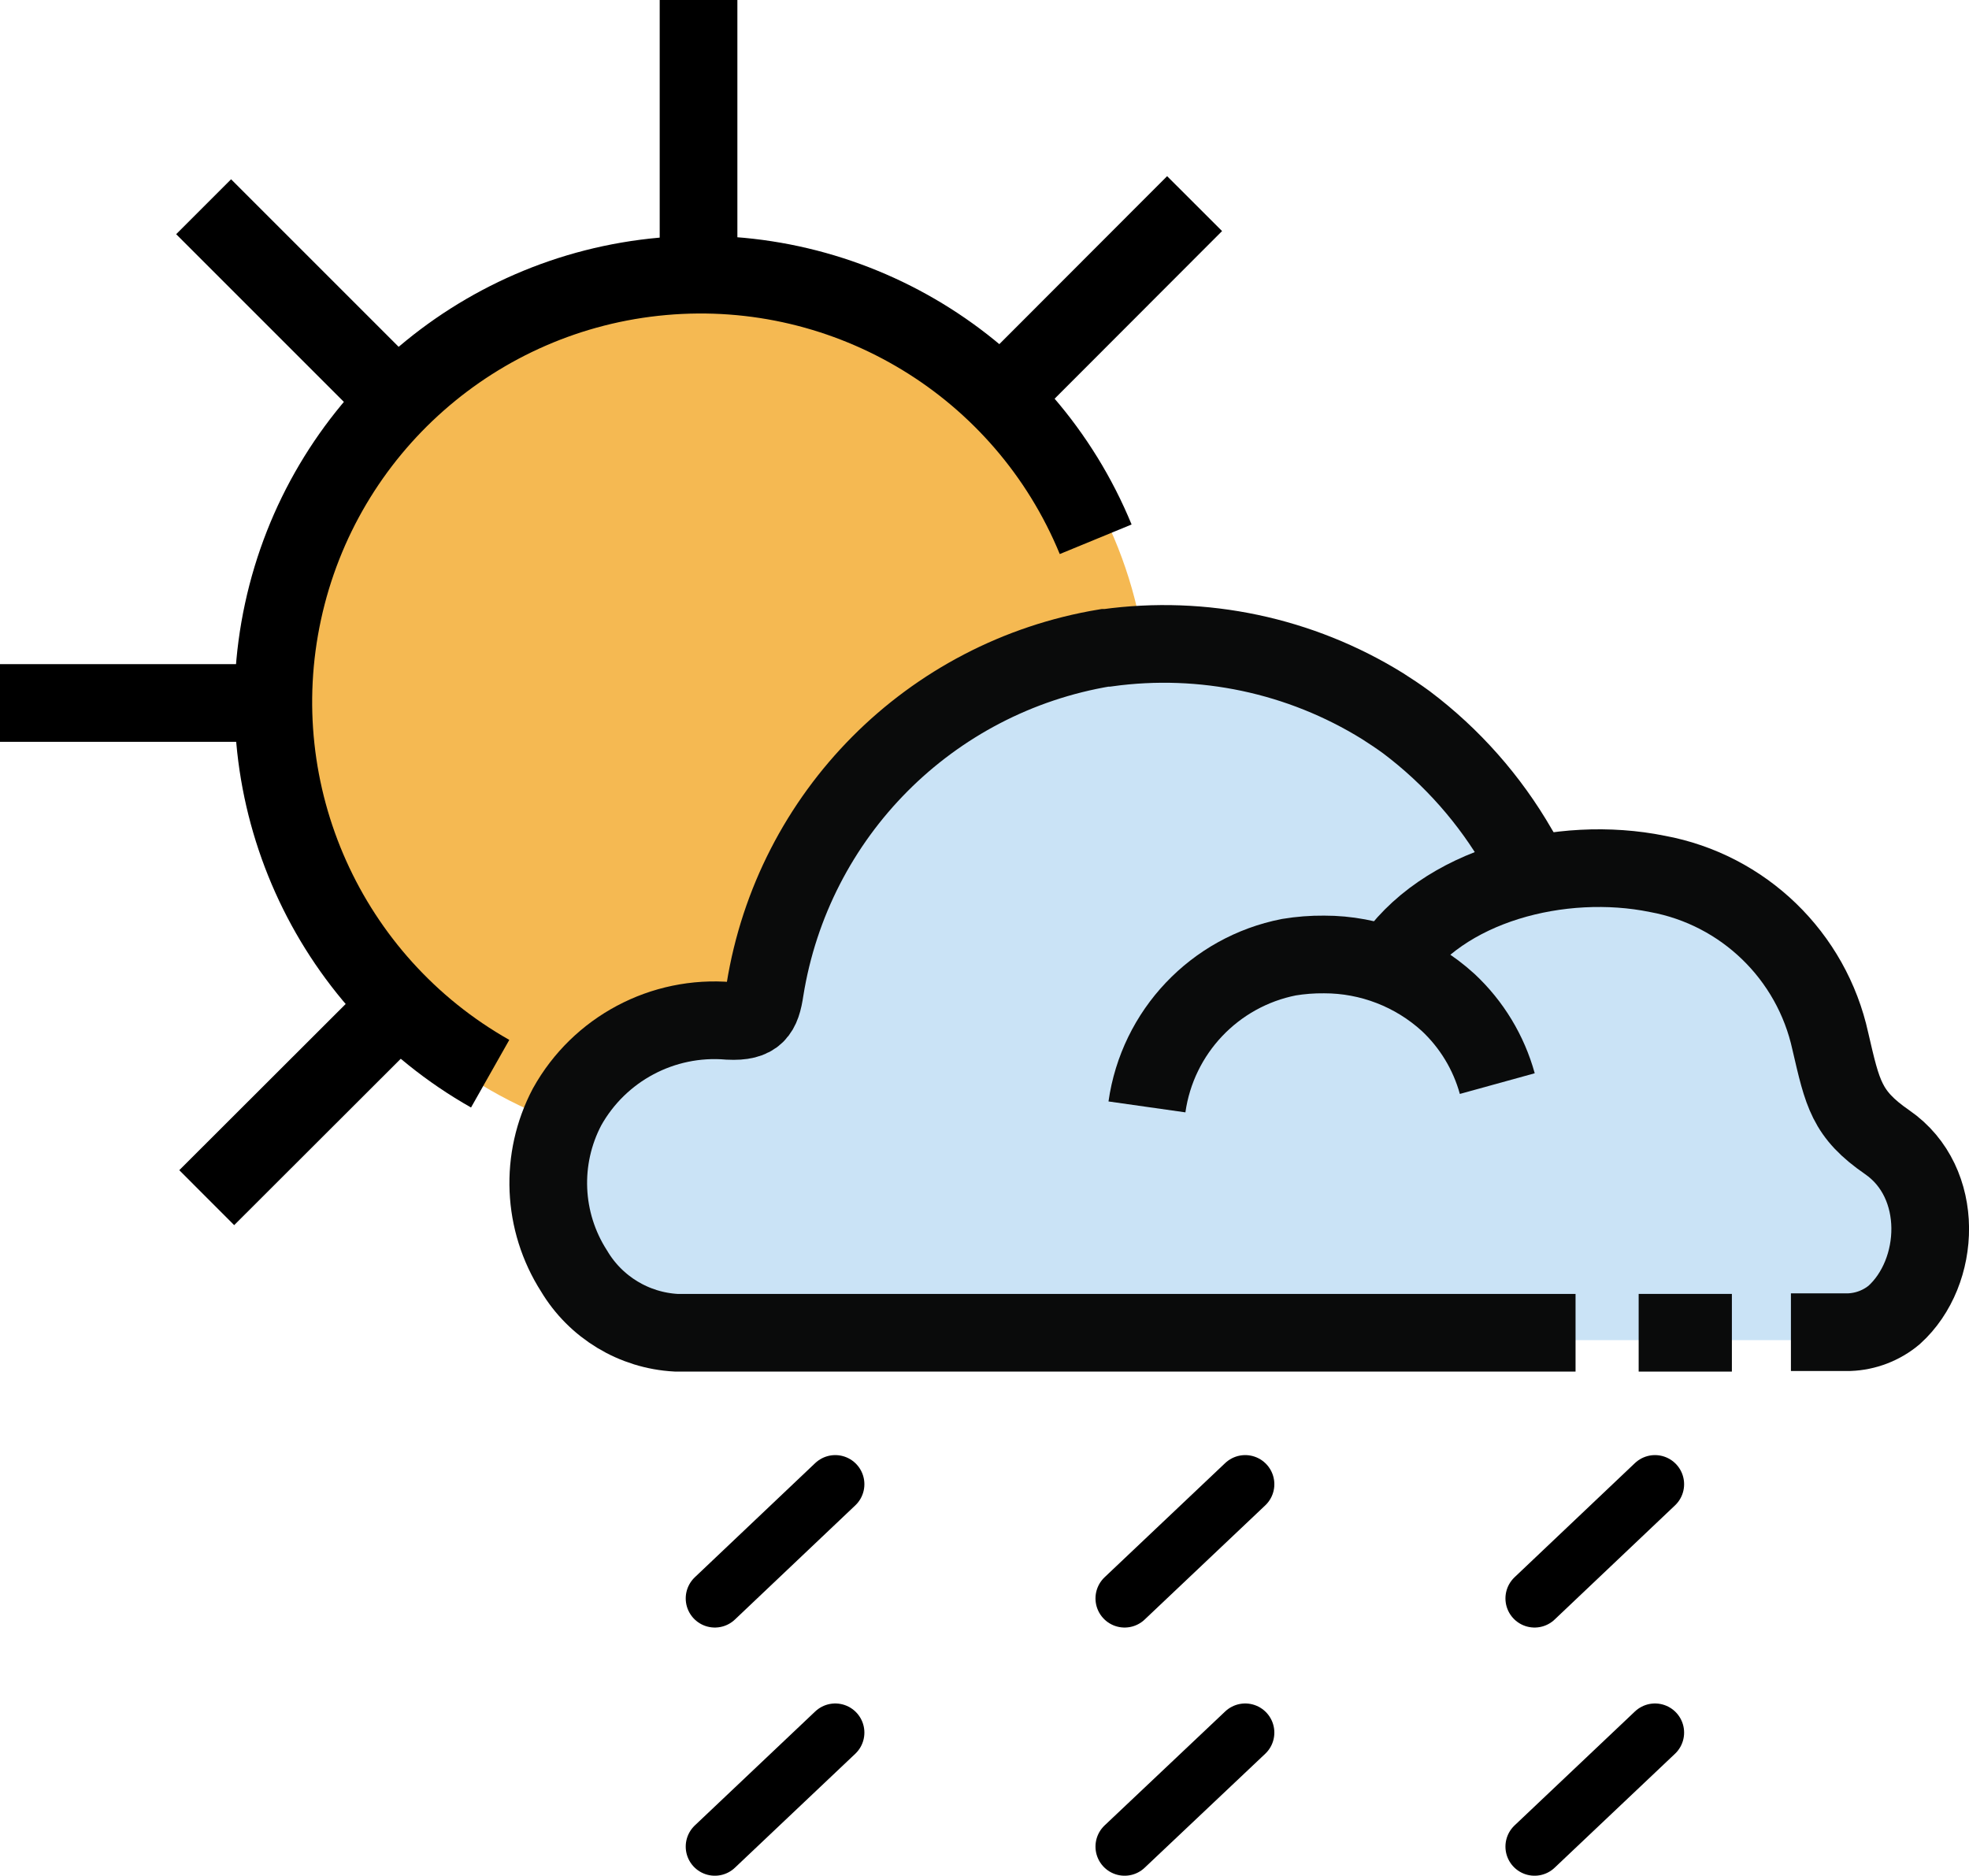
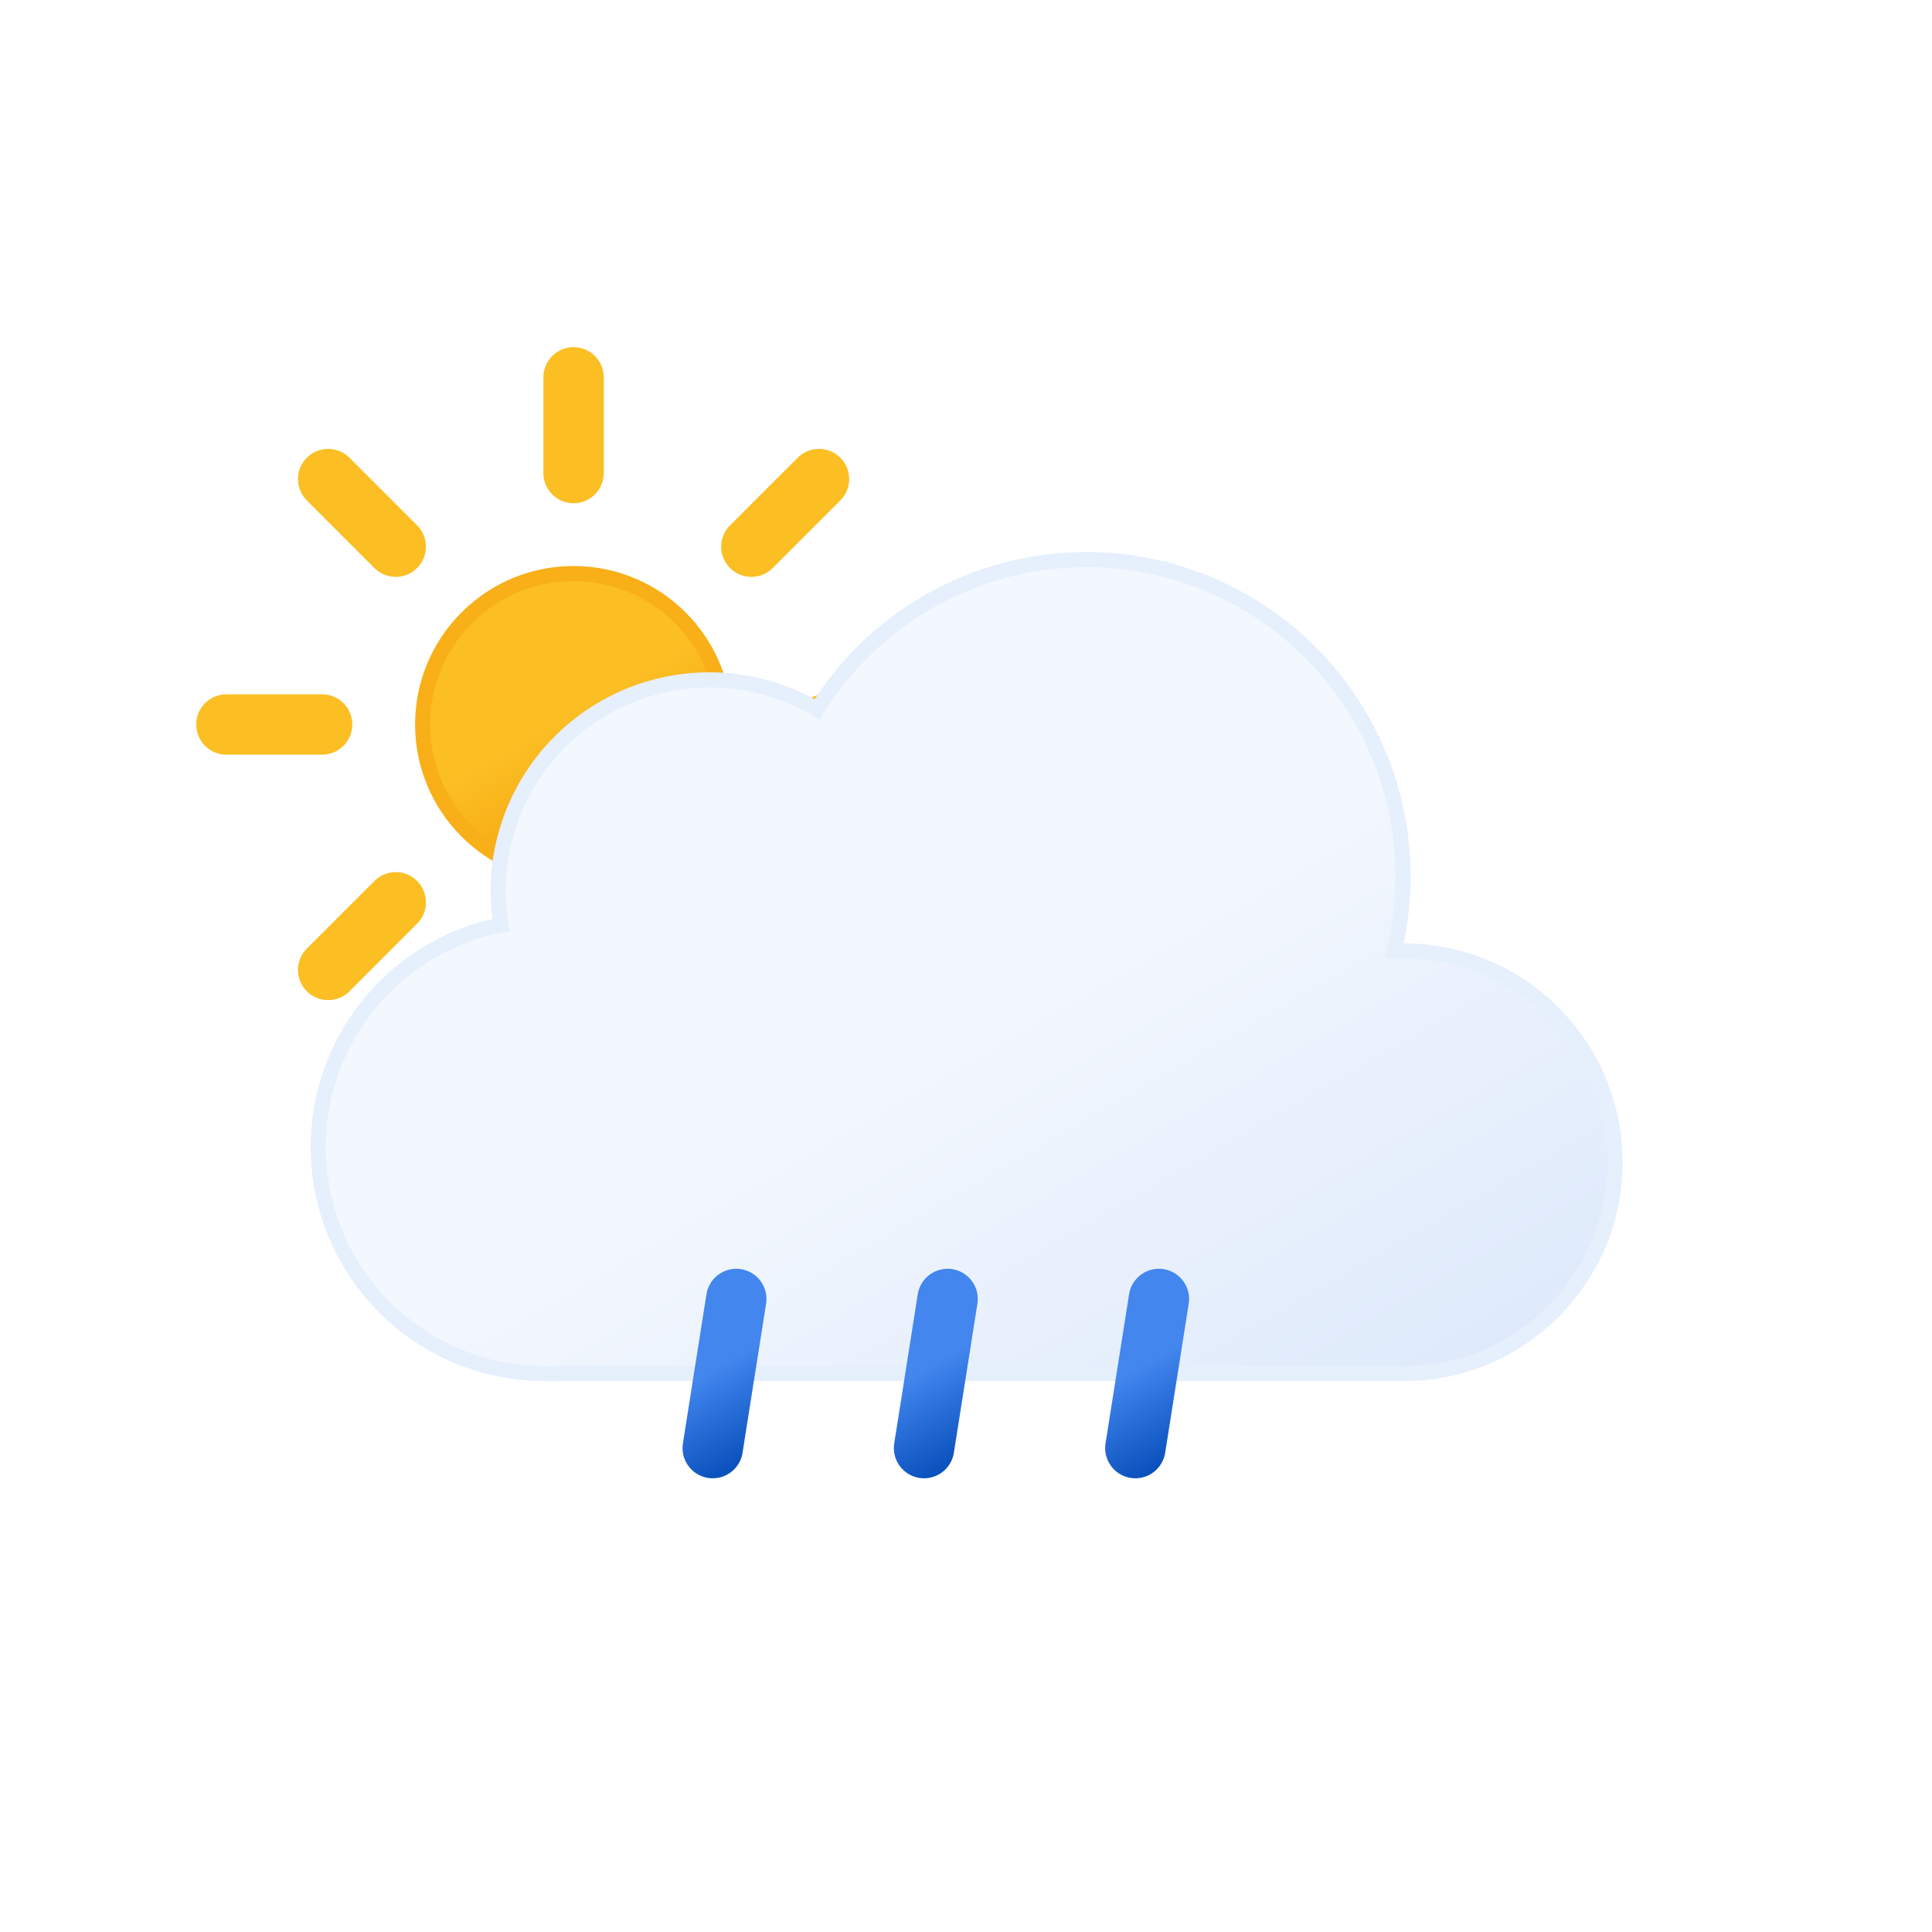
- <svg xmlns="http://www.w3.org/2000/svg" viewBox="0 0 101.39 96.59">
+ <svg xmlns="http://www.w3.org/2000/svg" xmlns:xlink="http://www.w3.org/1999/xlink" viewBox="0 0 64 64">
  <defs>
-     <style>.cls-1{fill:#f5b952;}.cls-2{fill:#cae3f6;}.cls-3,.cls-4,.cls-5,.cls-6{fill:none;stroke-miterlimit:10;}.cls-3,.cls-4,.cls-5{stroke:#000;}.cls-3{stroke-linecap:round;stroke-width:3px;}.cls-4,.cls-5,.cls-6{stroke-width:4px;}.cls-5{stroke-linecap:square;}.cls-6{stroke:#0a0b0b;}</style>
+     <linearGradient id="a" x1="16.5" y1="19.67" x2="21.5" y2="28.33" gradientUnits="userSpaceOnUse">
+       <stop offset="0" stop-color="#fbbf24" />
+       <stop offset="0.45" stop-color="#fbbf24" />
+       <stop offset="1" stop-color="#f59e0b" />
+     </linearGradient>
+     <linearGradient id="b" x1="22.56" y1="21.96" x2="39.2" y2="50.8" gradientUnits="userSpaceOnUse">
+       <stop offset="0" stop-color="#f3f7fe" />
+       <stop offset="0.45" stop-color="#f3f7fe" />
+       <stop offset="1" stop-color="#deeafb" />
+     </linearGradient>
+     <linearGradient id="c" x1="22.53" y1="42.95" x2="25.47" y2="48.05" gradientUnits="userSpaceOnUse">
+       <stop offset="0" stop-color="#4286ee" />
+       <stop offset="0.45" stop-color="#4286ee" />
+       <stop offset="1" stop-color="#0950bc" />
+     </linearGradient>
+     <linearGradient id="d" x1="29.53" y1="42.95" x2="32.47" y2="48.05" xlink:href="#c" />
+     <linearGradient id="e" x1="36.53" y1="42.95" x2="39.47" y2="48.05" xlink:href="#c" />
  </defs>
-   <g id="Layer_2" data-name="Layer 2">
-     <g id="Layer_1-2" data-name="Layer 1">
-       <path class="cls-1" d="M36.52,13.88A22.63,22.63,0,1,0,59.15,36.5,22.65,22.65,0,0,0,36.52,13.88Z" />
-       <path class="cls-2" d="M81.1,69H34.7a6.56,6.56,0,0,1-5.27-3.19,8.43,8.43,0,0,1-.36-8.51,8.72,8.72,0,0,1,8.35-4.43c1.4.07,1.69-.44,1.86-1.6a21.28,21.28,0,0,1,17.54-17.6l.11,0a21.46,21.46,0,0,1,14.21,3c.41.26.83.54,1.24.85A21.91,21.91,0,0,1,78.14,44l.67,1.14" />
-       <path class="cls-2" d="M59,57.29a9.18,9.18,0,0,1,7.32-7.73,11.75,11.75,0,0,1,1.81-.14,9.48,9.48,0,0,1,6.4,2.48,9,9,0,0,1,2.54,4.23" />
-       <path class="cls-2" d="M71.52,50c2.69-4.14,8.86-5.67,13.79-4.65A11.17,11.17,0,0,1,94.24,54c.63,2.72.83,3.76,2.94,5.22,3,2.07,2.78,6.7.35,8.9a3.83,3.83,0,0,1-2.32.89h-16" />
-       <line class="cls-2" x1="84.35" y1="68.99" x2="89.16" y2="68.99" />
-       <line class="cls-3" x1="85.22" y1="89.22" x2="79.02" y2="95.09" />
-       <line class="cls-3" x1="43.01" y1="89.22" x2="36.81" y2="95.09" />
-       <line class="cls-3" x1="64.12" y1="89.22" x2="57.91" y2="95.09" />
-       <line class="cls-3" x1="85.22" y1="76.43" x2="79.02" y2="82.31" />
-       <line class="cls-3" x1="43.01" y1="76.43" x2="36.81" y2="82.31" />
-       <line class="cls-3" x1="64.12" y1="76.43" x2="57.91" y2="82.31" />
-       <path class="cls-4" d="M56.42,27.77A22,22,0,1,0,25.24,55.29" />
-       <line class="cls-5" x1="35.97" y1="14.01" x2="35.97" y2="2" />
-       <line class="cls-5" x1="14.01" y1="36.2" x2="2" y2="36.2" />
-       <line class="cls-5" x1="20.4" y1="20.56" x2="11.9" y2="12.06" />
-       <line class="cls-5" x1="51.61" y1="20.4" x2="60.1" y2="11.9" />
-       <line class="cls-5" x1="20.56" y1="51.77" x2="12.06" y2="60.26" />
-       <path class="cls-6" d="M81.13,68.63H34.82a6.53,6.53,0,0,1-5.26-3.18A8.4,8.4,0,0,1,29.2,57a8.69,8.69,0,0,1,8.33-4.43c1.4.07,1.69-.44,1.86-1.6A21.26,21.26,0,0,1,56.9,33.36l.11,0a21.37,21.37,0,0,1,14.18,3c.41.26.83.54,1.24.84a21.74,21.74,0,0,1,5.75,6.51l.67,1.13" />
-       <path class="cls-6" d="M59.06,57a9.17,9.17,0,0,1,7.31-7.71,10.54,10.54,0,0,1,1.81-.14,9.47,9.47,0,0,1,6.39,2.47A9,9,0,0,1,77.1,55.8" />
-       <path class="cls-6" d="M71.57,49.67C74.25,45.54,80.41,44,85.34,45a11.19,11.19,0,0,1,8.91,8.62c.63,2.71.83,3.75,2.93,5.2,3,2.07,2.78,6.7.36,8.89a3.83,3.83,0,0,1-2.32.89h-3" />
-       <line class="cls-6" x1="84.38" y1="68.63" x2="89.18" y2="68.63" />
-     </g>
-   </g>
+   <circle cx="19" cy="24" r="5" stroke="#f8af18" stroke-miterlimit="10" stroke-width="0.5" fill="url(#a)" />
+   <path d="M19,15.67V12.5m0,23V32.33m5.89-14.22,2.24-2.24M10.87,32.13l2.24-2.24m0-11.78-2.24-2.24M27.13,32.13l-2.24-2.24M7.5,24h3.17M30.5,24H27.33" fill="none" stroke="#fbbf24" stroke-linecap="round" stroke-miterlimit="10" stroke-width="2">
+     <animateTransform attributeName="transform" type="rotate" values="0 19 24; 360 19 24" dur="45s" repeatCount="indefinite" />
+   </path>
+   <path d="M46.5,31.5l-.32,0a10.49,10.49,0,0,0-19.11-8,7,7,0,0,0-10.57,6,7.21,7.21,0,0,0,.1,1.14A7.5,7.5,0,0,0,18,45.5a4.19,4.19,0,0,0,.5,0v0h28a7,7,0,0,0,0-14Z" stroke="#e6effc" stroke-miterlimit="10" stroke-width="0.5" fill="url(#b)" />
+   <line x1="24.39" y1="43.03" x2="23.61" y2="47.97" fill="none" stroke-linecap="round" stroke-miterlimit="10" stroke-width="2" stroke="url(#c)">
+     <animateTransform attributeName="transform" type="translate" values="1 -5; -2 10" dur="0.7s" repeatCount="indefinite" />
+     <animate attributeName="opacity" values="0;1;1;0" dur="0.7s" repeatCount="indefinite" />
+   </line>
+   <line x1="31.39" y1="43.03" x2="30.61" y2="47.97" fill="none" stroke-linecap="round" stroke-miterlimit="10" stroke-width="2" stroke="url(#d)">
+     <animateTransform attributeName="transform" begin="-0.4s" type="translate" values="1 -5; -2 10" dur="0.7s" repeatCount="indefinite" />
+     <animate attributeName="opacity" begin="-0.4s" values="0;1;1;0" dur="0.7s" repeatCount="indefinite" />
+   </line>
+   <line x1="38.39" y1="43.03" x2="37.61" y2="47.97" fill="none" stroke-linecap="round" stroke-miterlimit="10" stroke-width="2" stroke="url(#e)">
+     <animateTransform attributeName="transform" begin="-0.2s" type="translate" values="1 -5; -2 10" dur="0.7s" repeatCount="indefinite" />
+     <animate attributeName="opacity" begin="-0.2s" values="0;1;1;0" dur="0.7s" repeatCount="indefinite" />
+   </line>
</svg>
